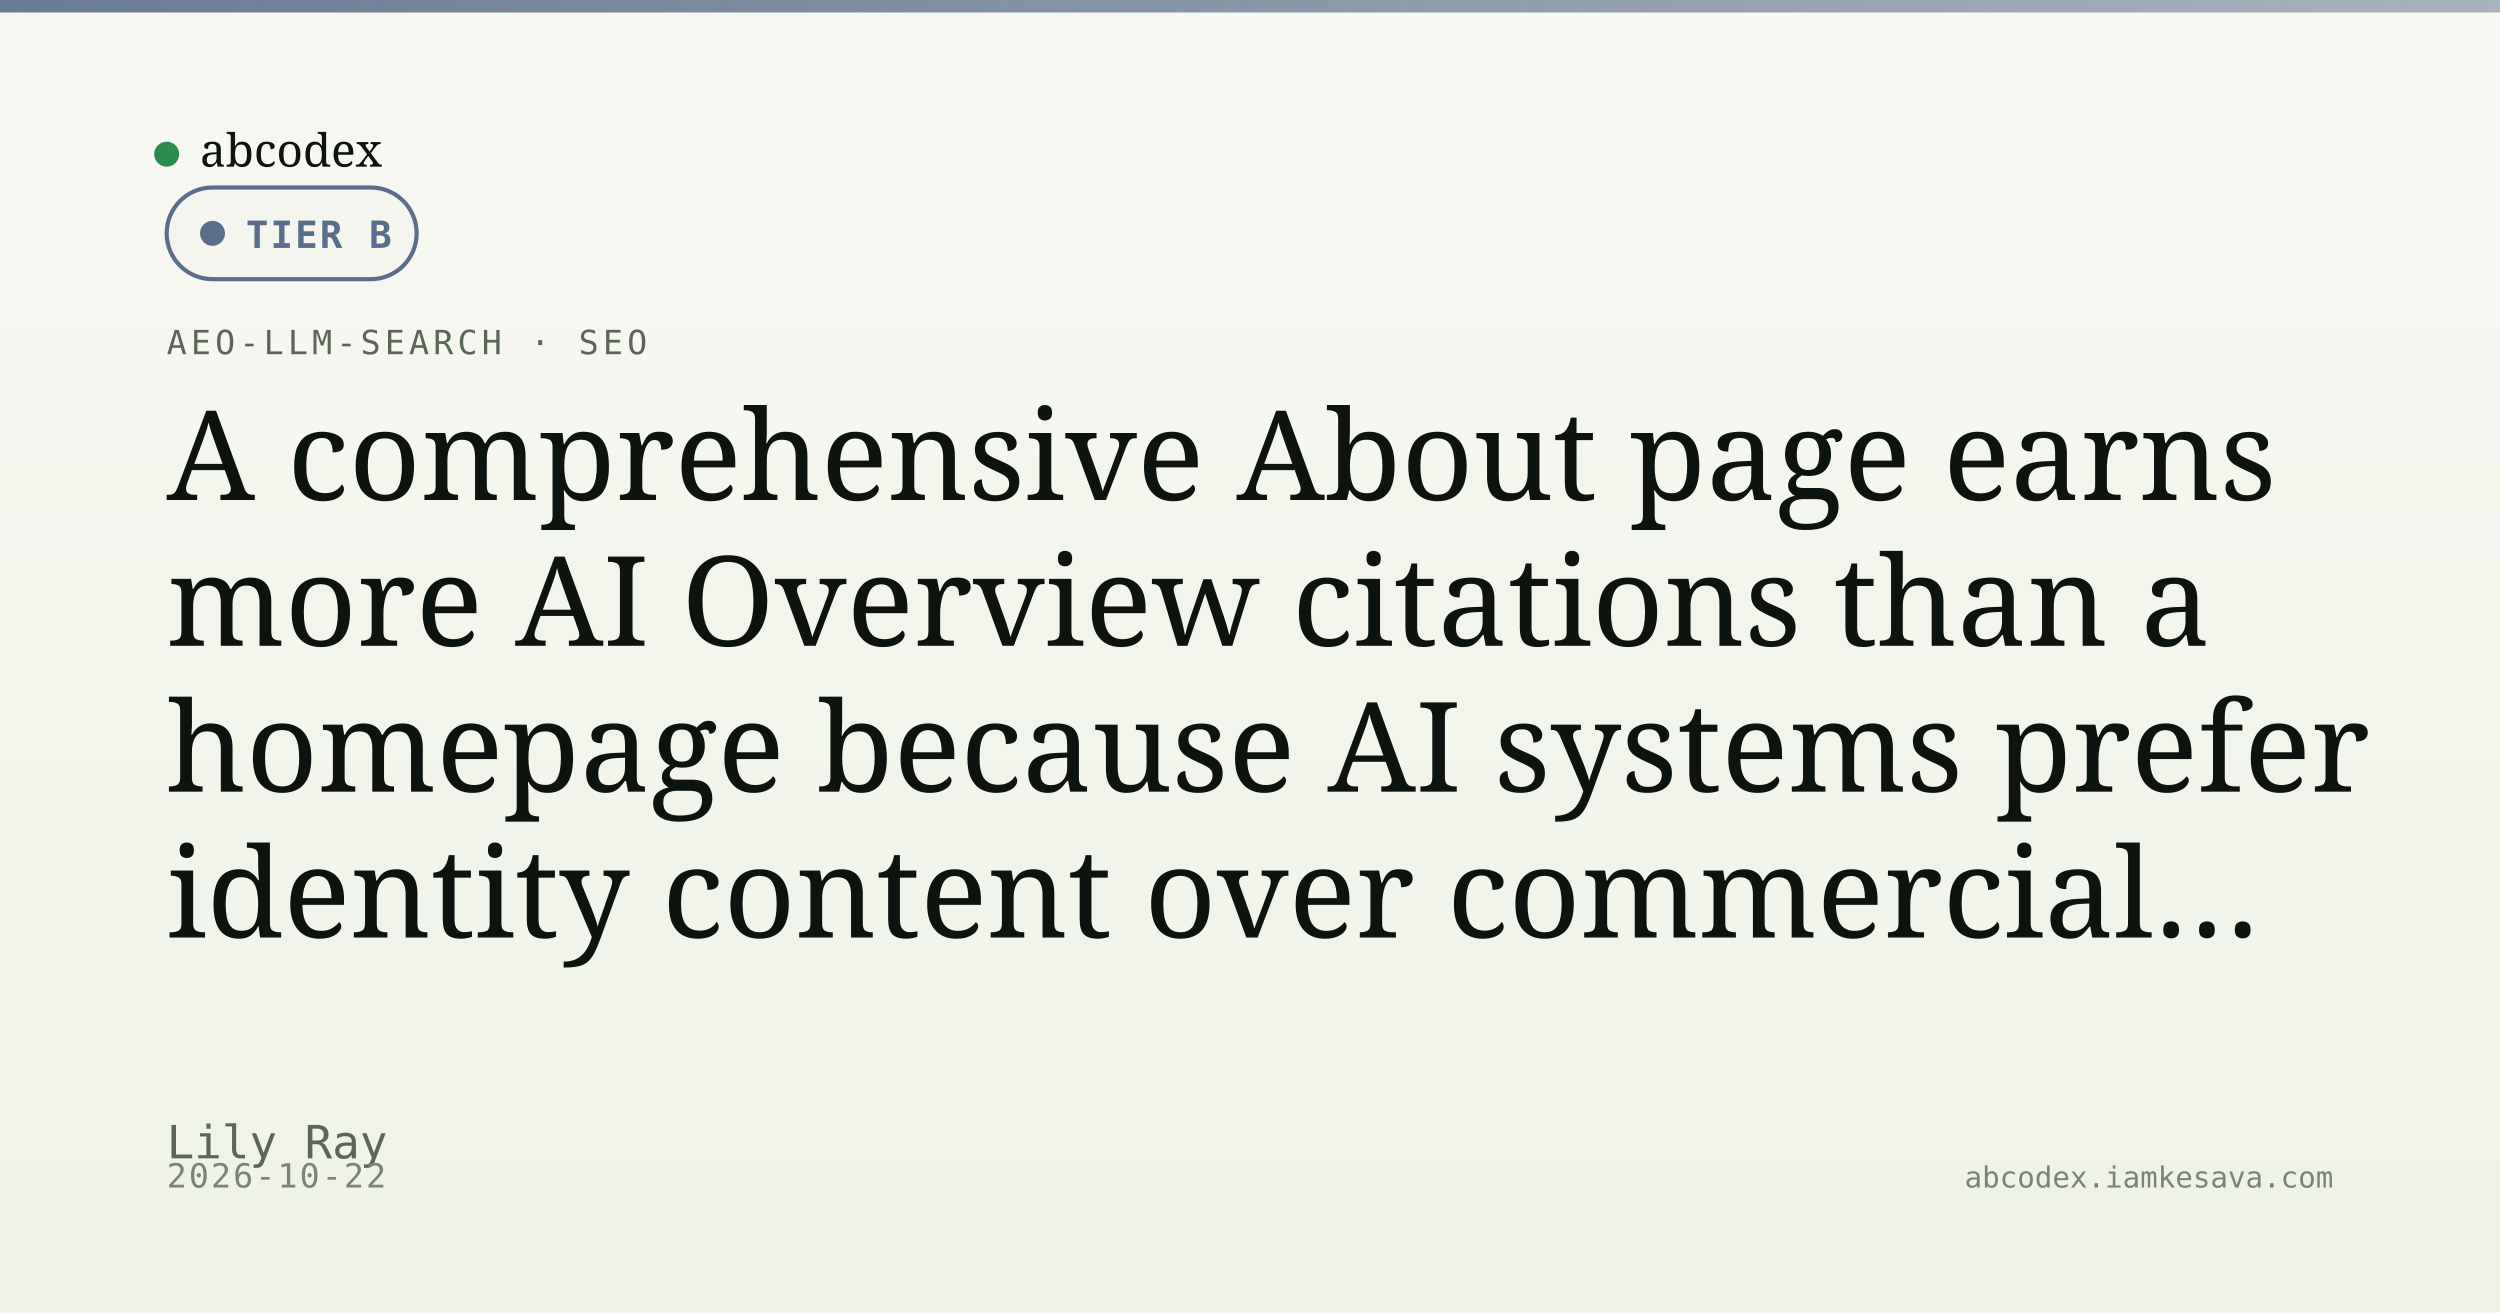
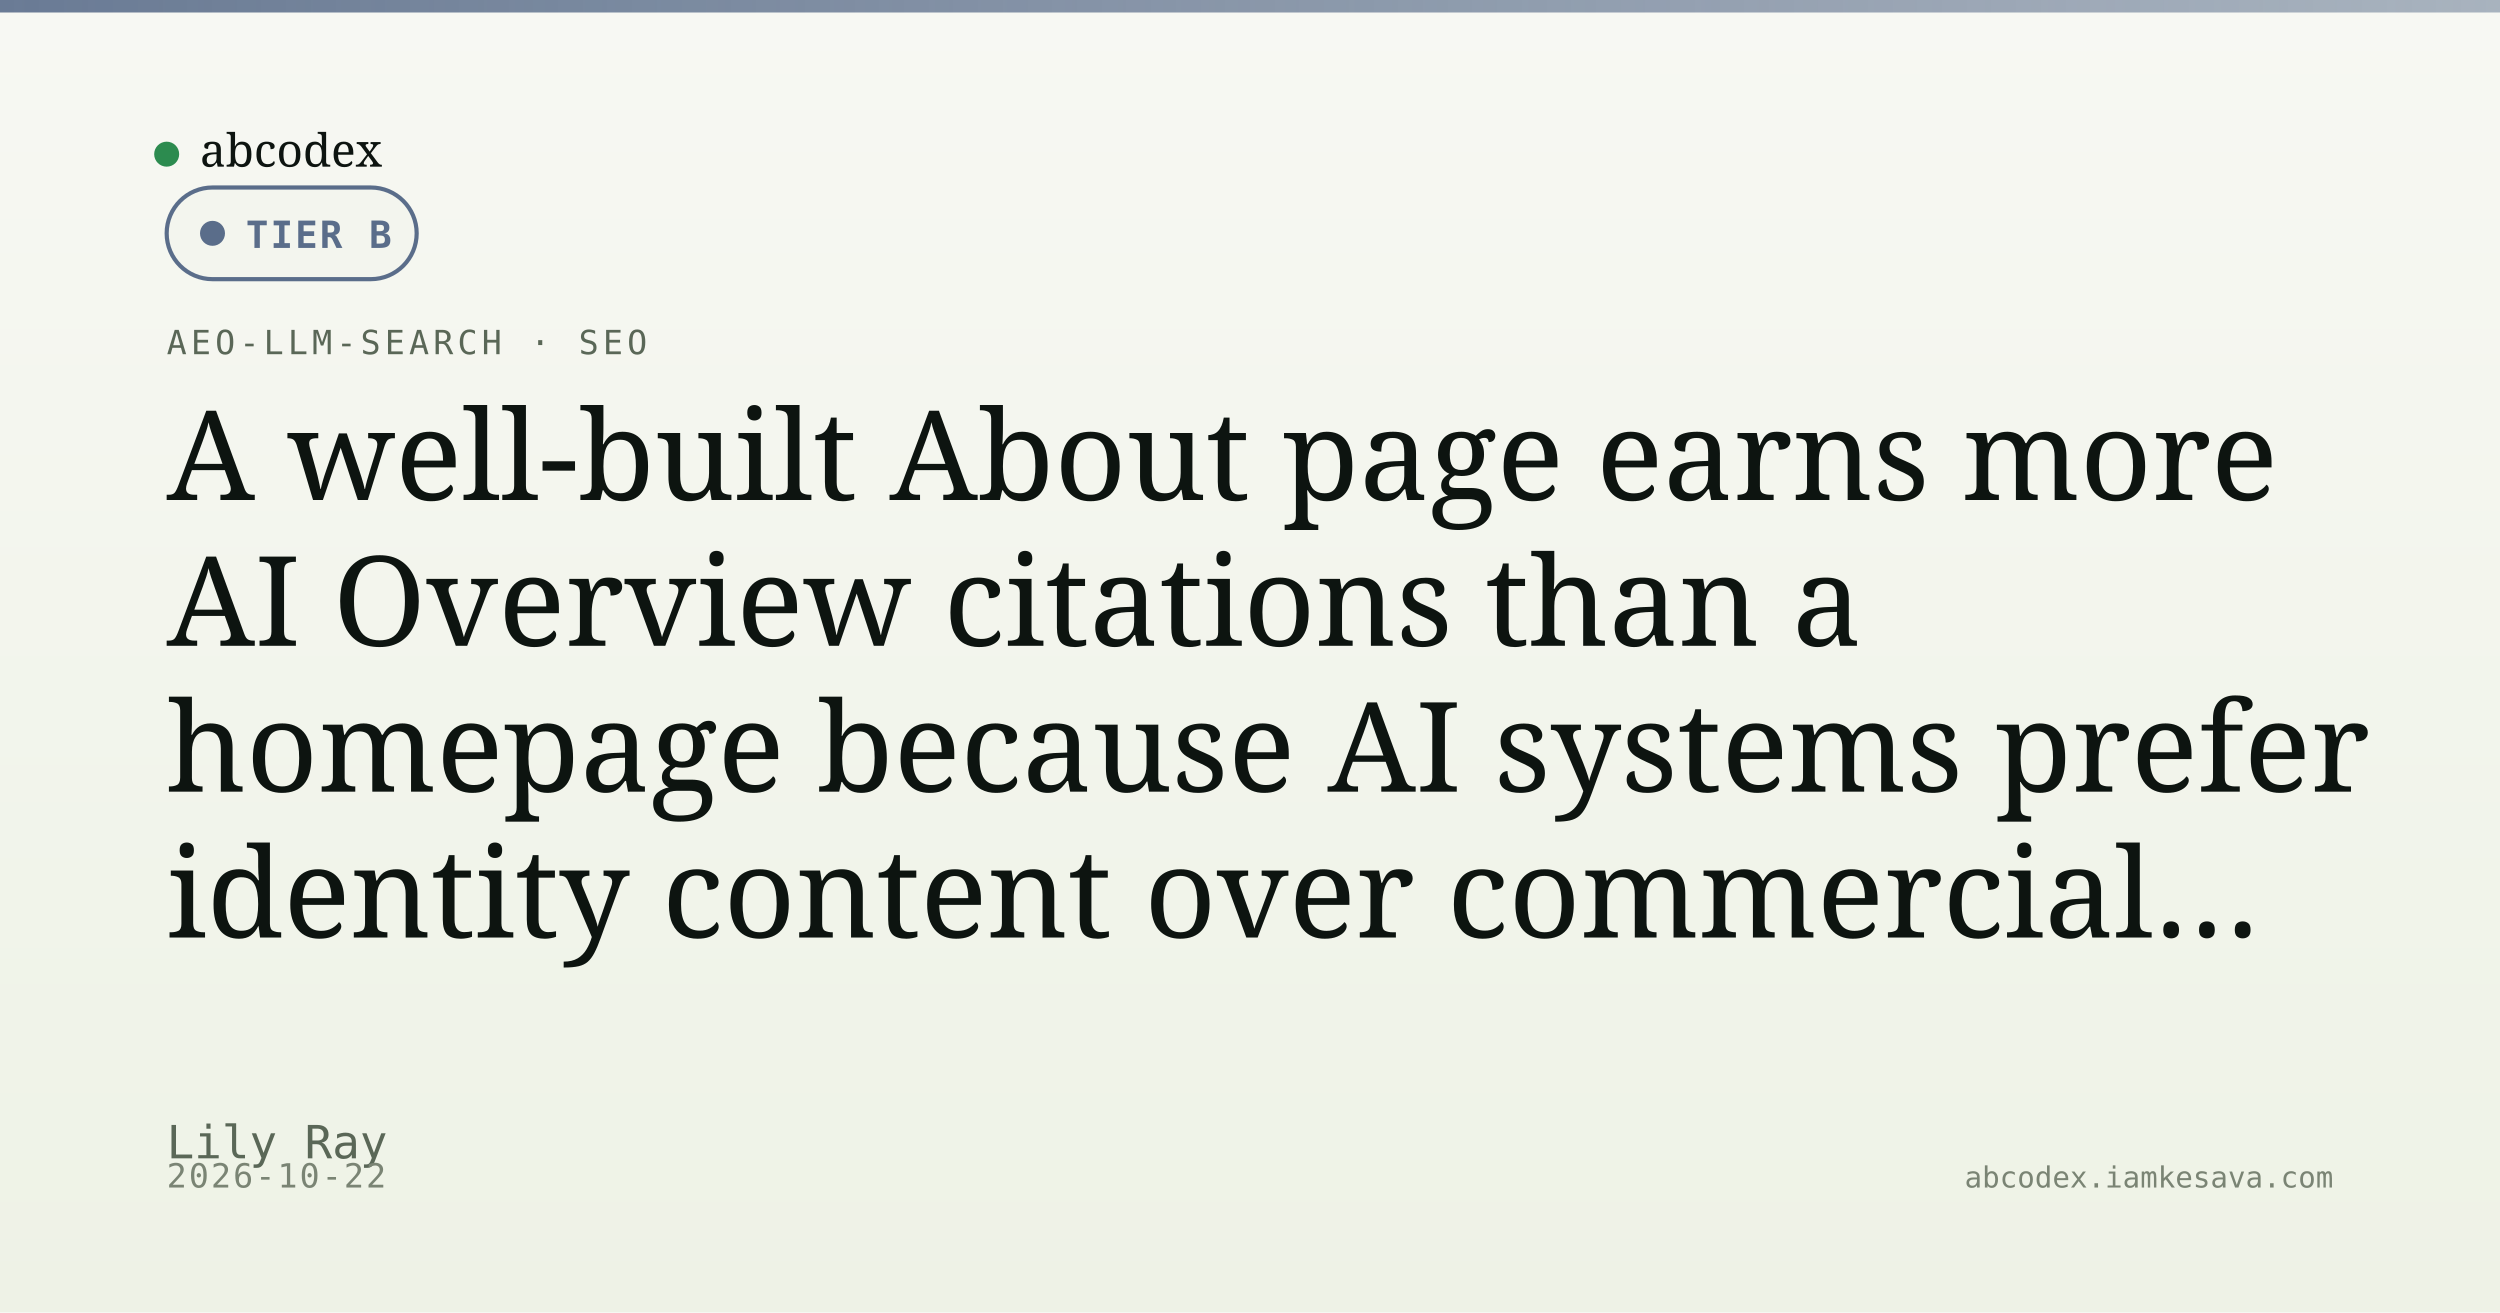
<svg xmlns="http://www.w3.org/2000/svg" viewBox="0 0 1200 630" width="1200" height="630">
  <defs>
    <linearGradient id="bg" x1="0" y1="0" x2="0" y2="1">
      <stop offset="0" stop-color="#f7f8f3" />
      <stop offset="1" stop-color="#eef2e6" />
    </linearGradient>
    <linearGradient id="band" x1="0" y1="0" x2="1" y2="0">
      <stop offset="0" stop-color="#5a6d8a" stop-opacity="0.9" />
      <stop offset="1" stop-color="#5a6d8a" stop-opacity="0.5" />
    </linearGradient>
  </defs>
  <rect width="1200" height="630" fill="url(#bg)" />
  <rect x="0" y="0" width="1200" height="6" fill="url(#band)" />
  <g transform="translate(80, 60)">
    <circle cx="0" cy="14" r="6" fill="#2c8b4f" />
    <text x="16" y="20" font-family="Newsreader, serif" font-size="22" fill="#0d1410">abcodex</text>
  </g>
  <text x="80" y="170" font-family="JetBrains Mono, monospace" font-size="16" fill="#5a6757" letter-spacing="2">AEO-LLM-SEARCH · SEO</text>
  <g transform="translate(80, 90)">
    <rect width="120" height="44" rx="22" fill="#f3f5ee" stroke="#5a6d8a" stroke-width="2" />
    <circle cx="22" cy="22" r="6" fill="#5a6d8a" />
    <text x="38" y="29" font-family="JetBrains Mono, monospace" font-size="18" font-weight="600" fill="#5a6d8a" letter-spacing="1">TIER B</text>
  </g>
-   <text x="80" y="240" font-family="Newsreader, serif" font-size="60" font-weight="500" fill="#0d1410">A comprehensive About page earns</text>
-   <text x="80" y="310" font-family="Newsreader, serif" font-size="60" font-weight="500" fill="#0d1410">more AI Overview citations than a</text>
+   <text x="80" y="240" font-family="Newsreader, serif" font-size="60" font-weight="500" fill="#0d1410">A well-built About page earns more</text>
+   <text x="80" y="310" font-family="Newsreader, serif" font-size="60" font-weight="500" fill="#0d1410">AI Overview citations than a</text>
  <text x="80" y="380" font-family="Newsreader, serif" font-size="60" font-weight="500" fill="#0d1410">homepage because AI systems prefer</text>
  <text x="80" y="450" font-family="Newsreader, serif" font-size="60" font-weight="500" fill="#0d1410">identity content over commercial…</text>
  <text x="80" y="556" font-family="JetBrains Mono, monospace" font-size="22" fill="#5a6757">Lily Ray</text>
  <text x="80" y="570" font-family="JetBrains Mono, monospace" font-size="16" fill="#7a8474" letter-spacing="1">2026-10-22</text>
  <text x="1120" y="570" text-anchor="end" font-family="JetBrains Mono, monospace" font-size="14" fill="#7a8474">abcodex.iamkesava.com</text>
</svg>
